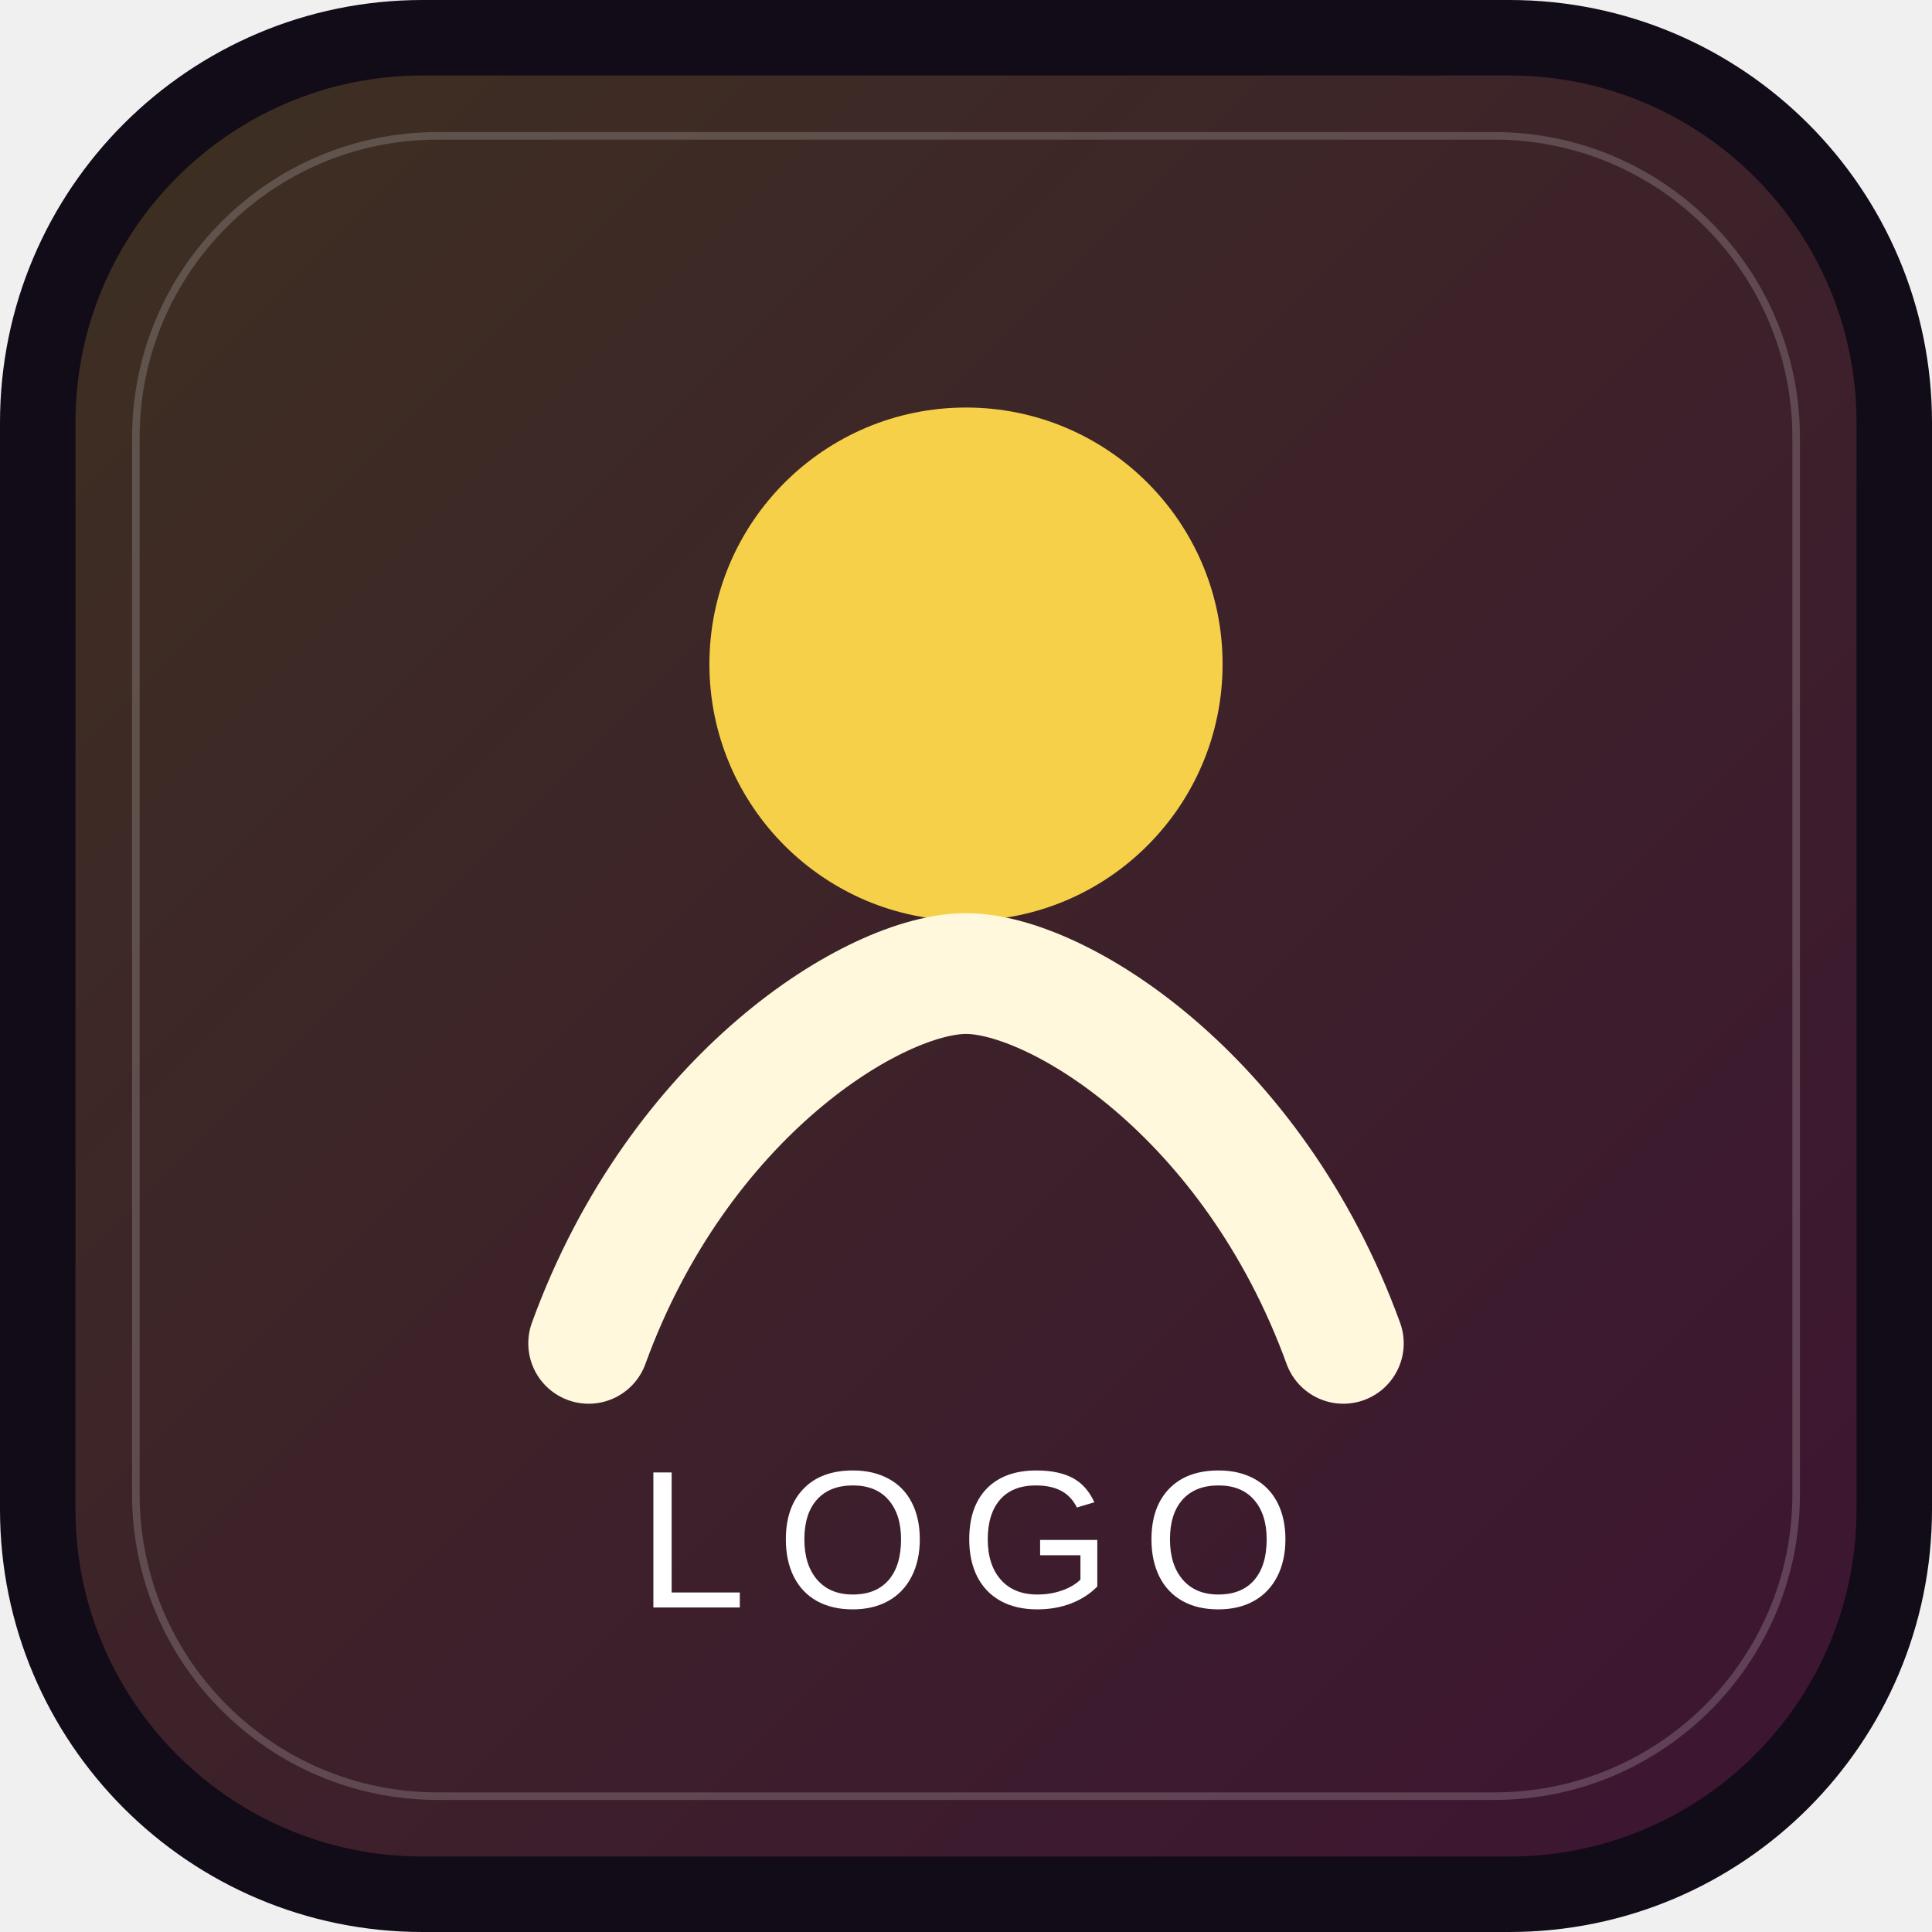
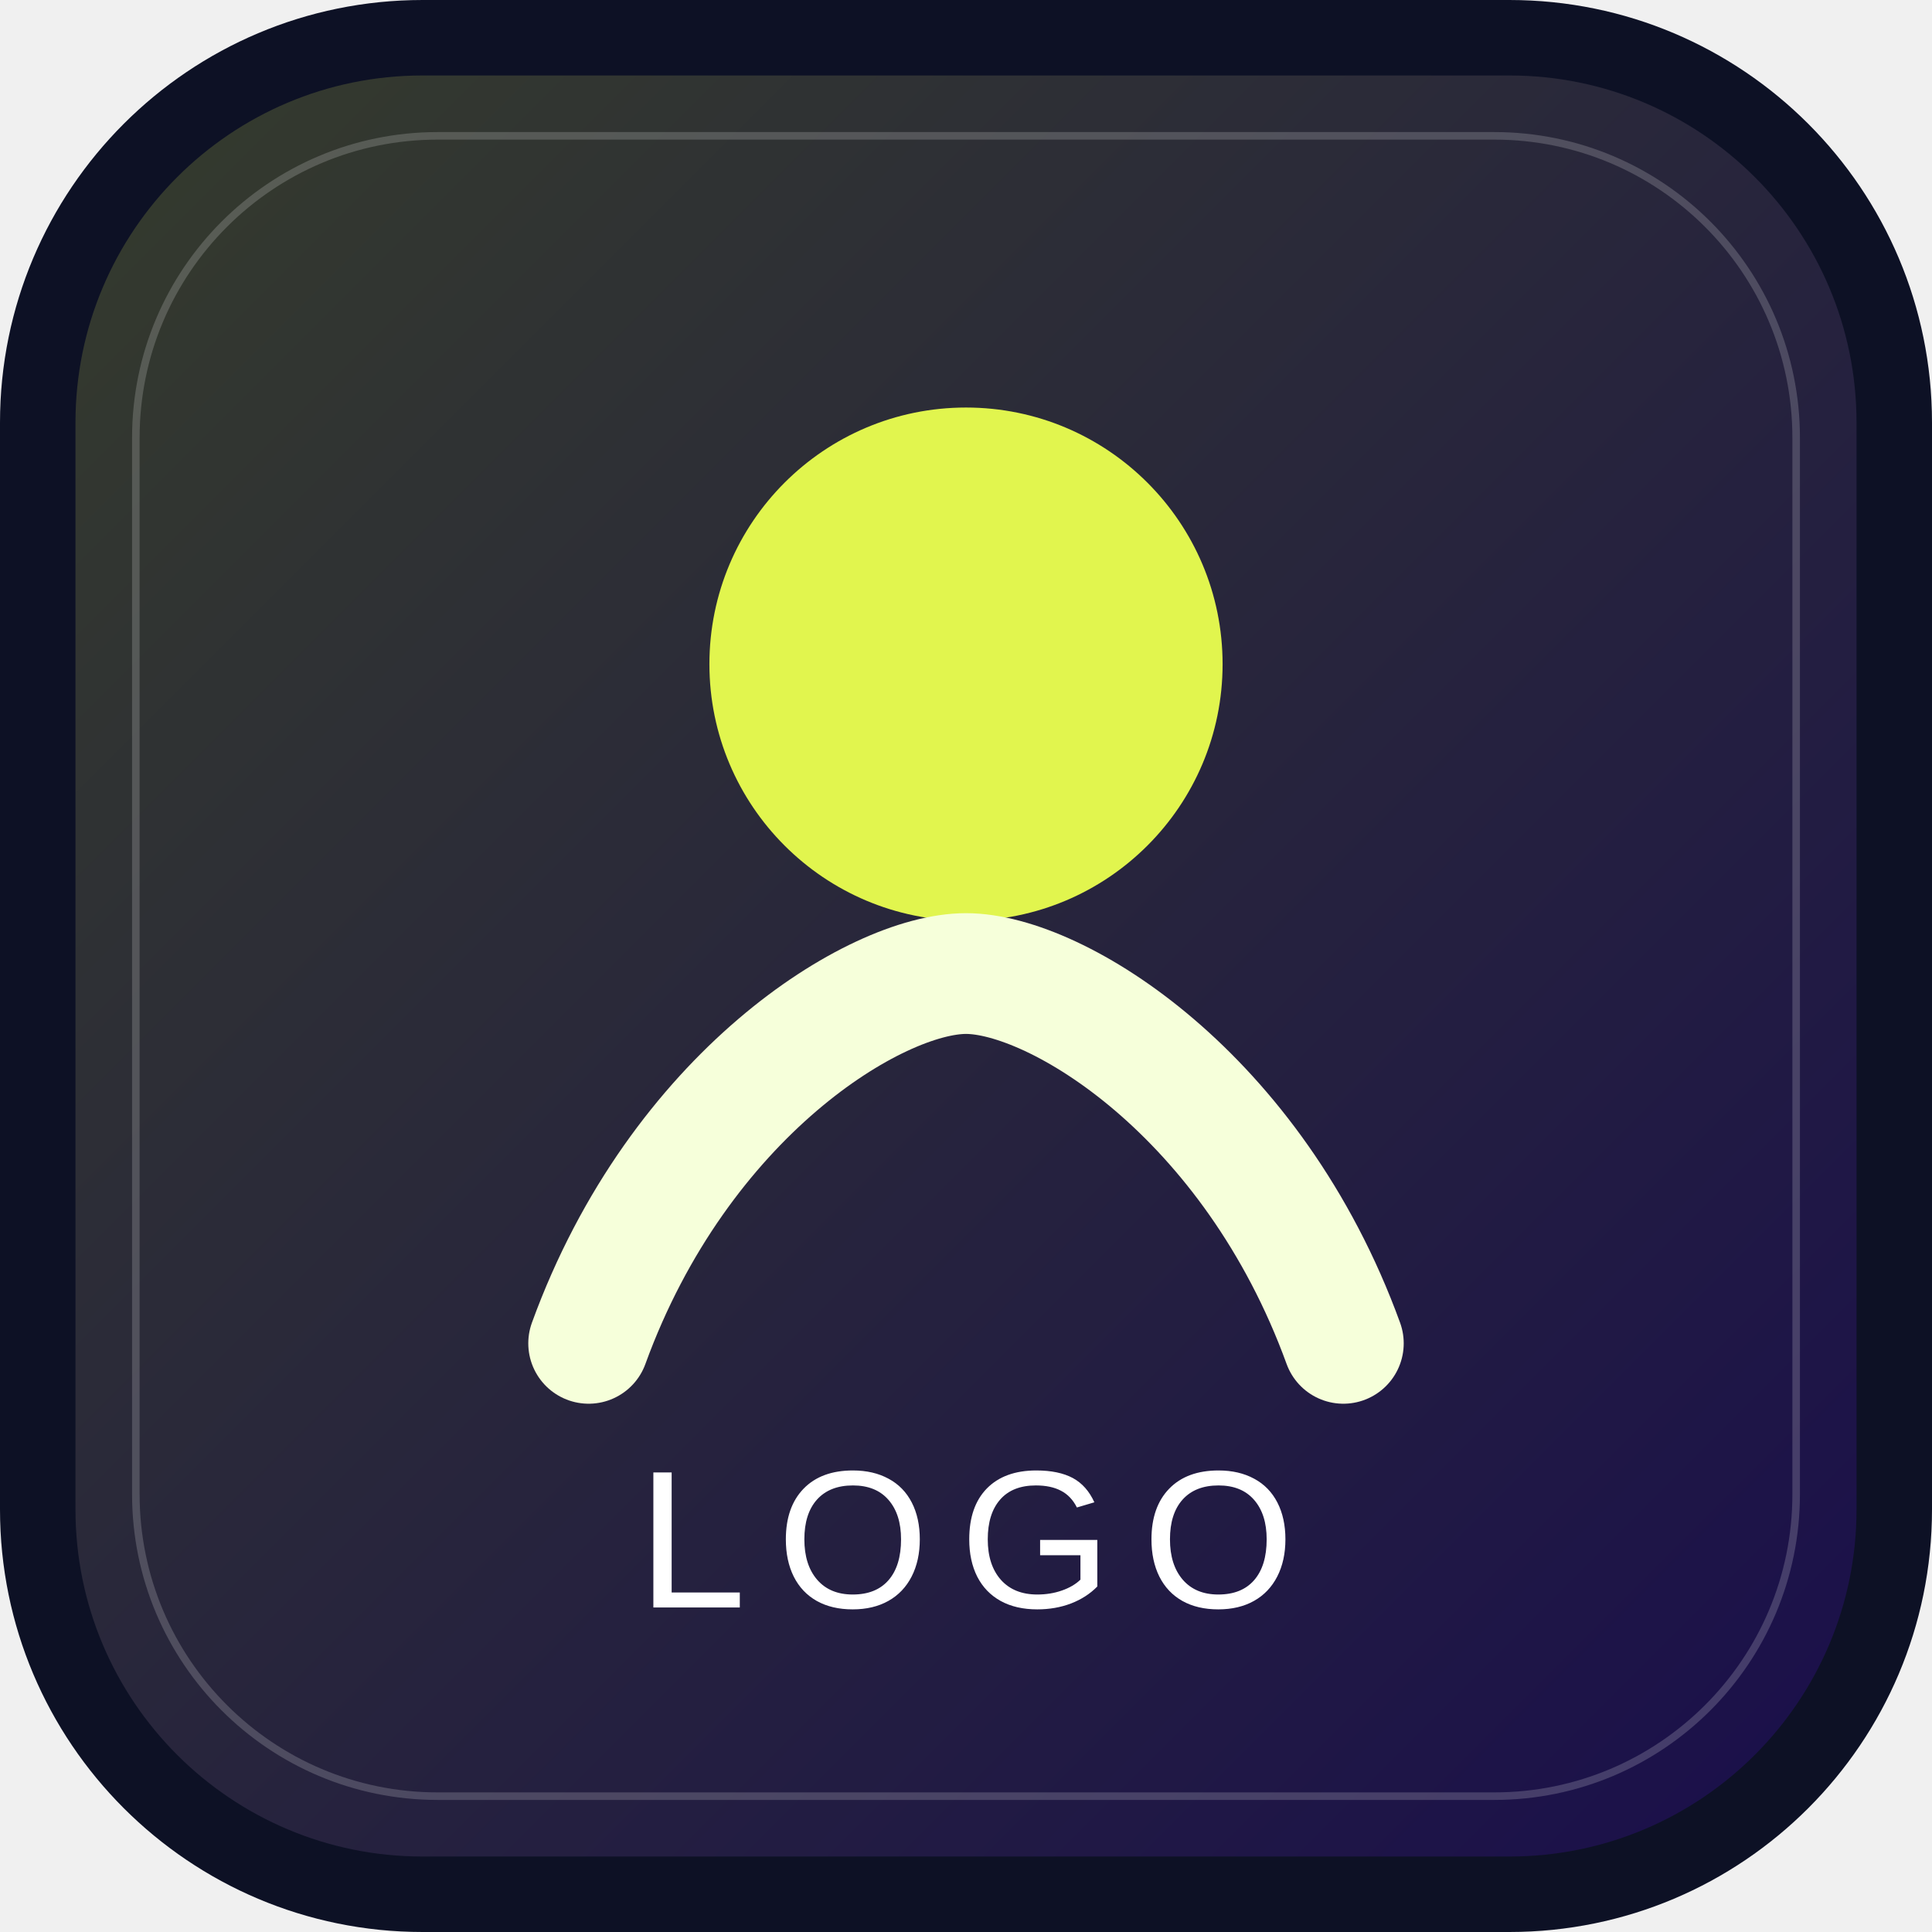
<svg xmlns="http://www.w3.org/2000/svg" width="256" height="256" viewBox="0 0 256 256" role="img" aria-labelledby="title desc">
  <defs>
    <linearGradient id="bg" x1="0" y1="0" x2="1" y2="1">
-       <stop offset="0%" stop-color="#ffd84a" />
-       <stop offset="100%" stop-color="#ff3ca6" />
+       <stop offset="0%" stop-color="#eaff4f" />
+       <stop offset="100%" stop-color="#5100ff" />
    </linearGradient>
  </defs>
-   <rect width="256" height="256" rx="56" fill="#120b18" />
+   <rect width="256" height="256" rx="56" fill="#0d1125" />
  <rect x="10" y="10" width="236" height="236" rx="46" fill="url(#bg)" opacity="0.18" />
  <rect x="18" y="18" width="220" height="220" rx="40" fill="none" stroke="#ffffff" stroke-opacity="0.18" />
-   <circle cx="128" cy="88" r="34" fill="#ffd84a" opacity="0.95" />
-   <path d="M78 178c12-33 38-49 50-49s38 16 50 49" fill="none" stroke="#fff8dd" stroke-width="16" stroke-linecap="round" />
+   <circle cx="128" cy="88" r="34" fill="#eaff4f" opacity="0.95" />
+   <path d="M78 178c12-33 38-49 50-49s38 16 50 49" fill="none" stroke="#f6ffda" stroke-width="16" stroke-linecap="round" />
  <text x="128" y="213" text-anchor="middle" font-family="Arial, Helvetica, sans-serif" font-size="26" letter-spacing="4" fill="#ffffff">LOGO</text>
</svg>
